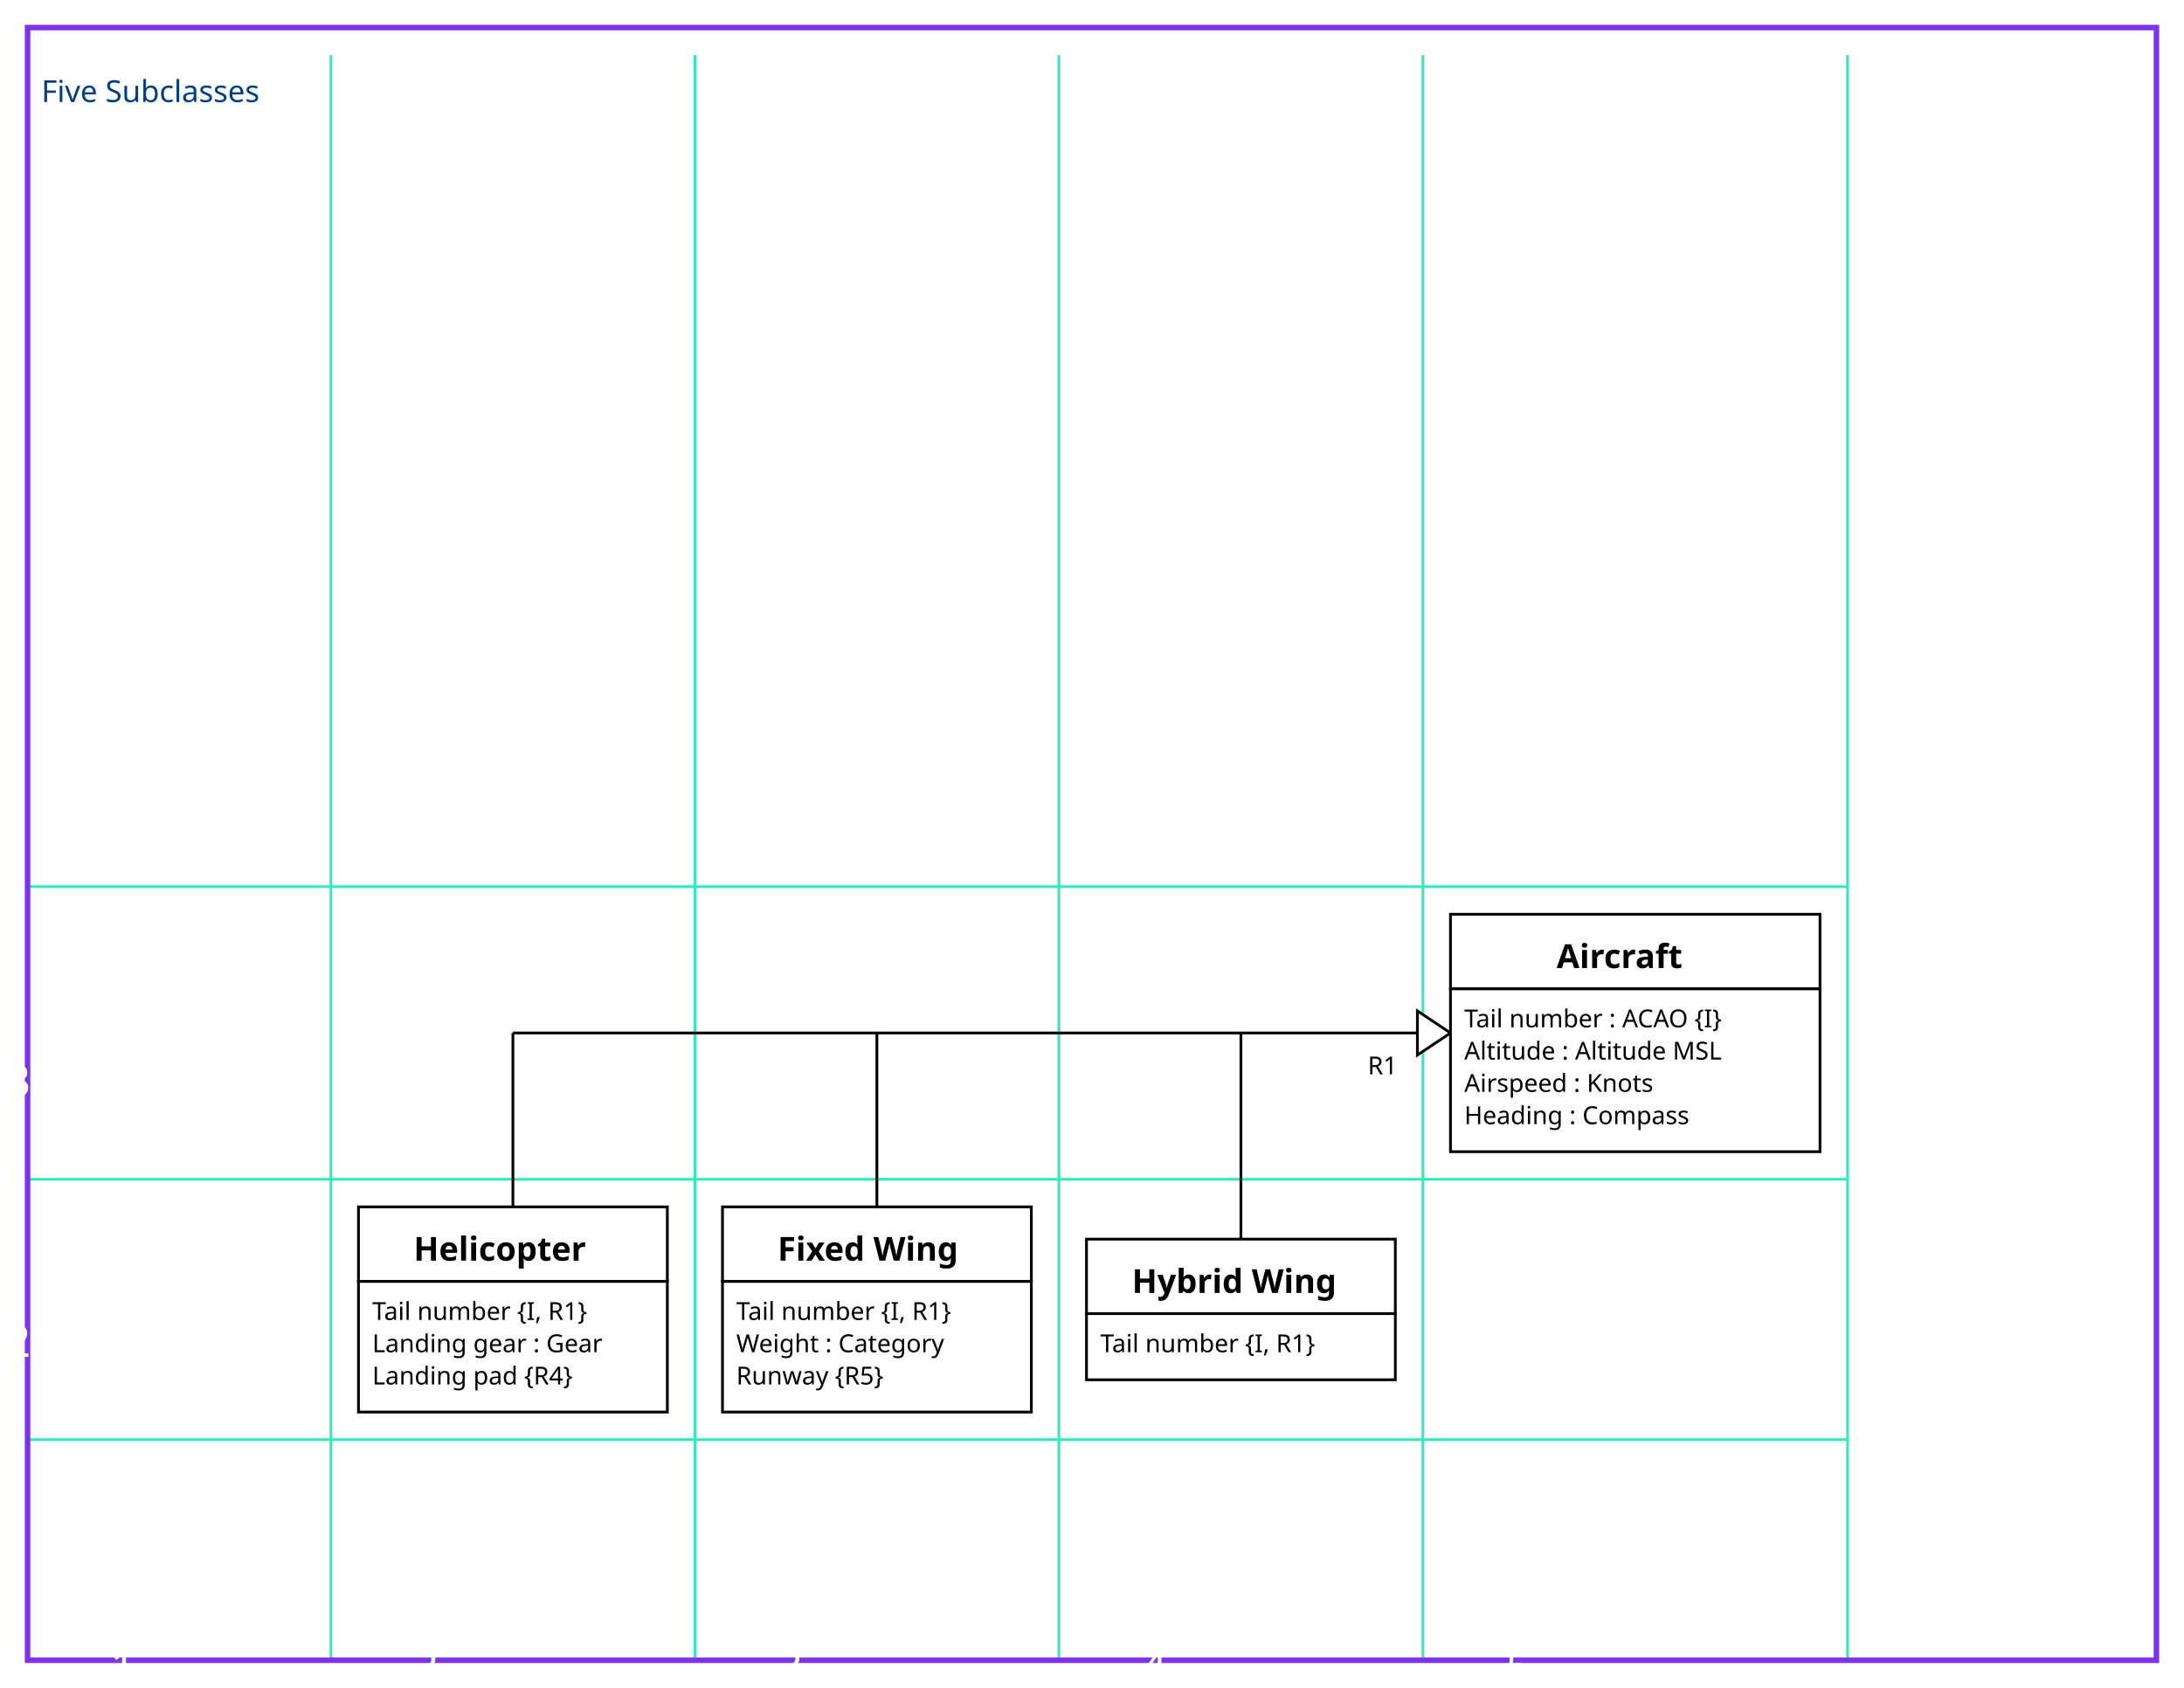
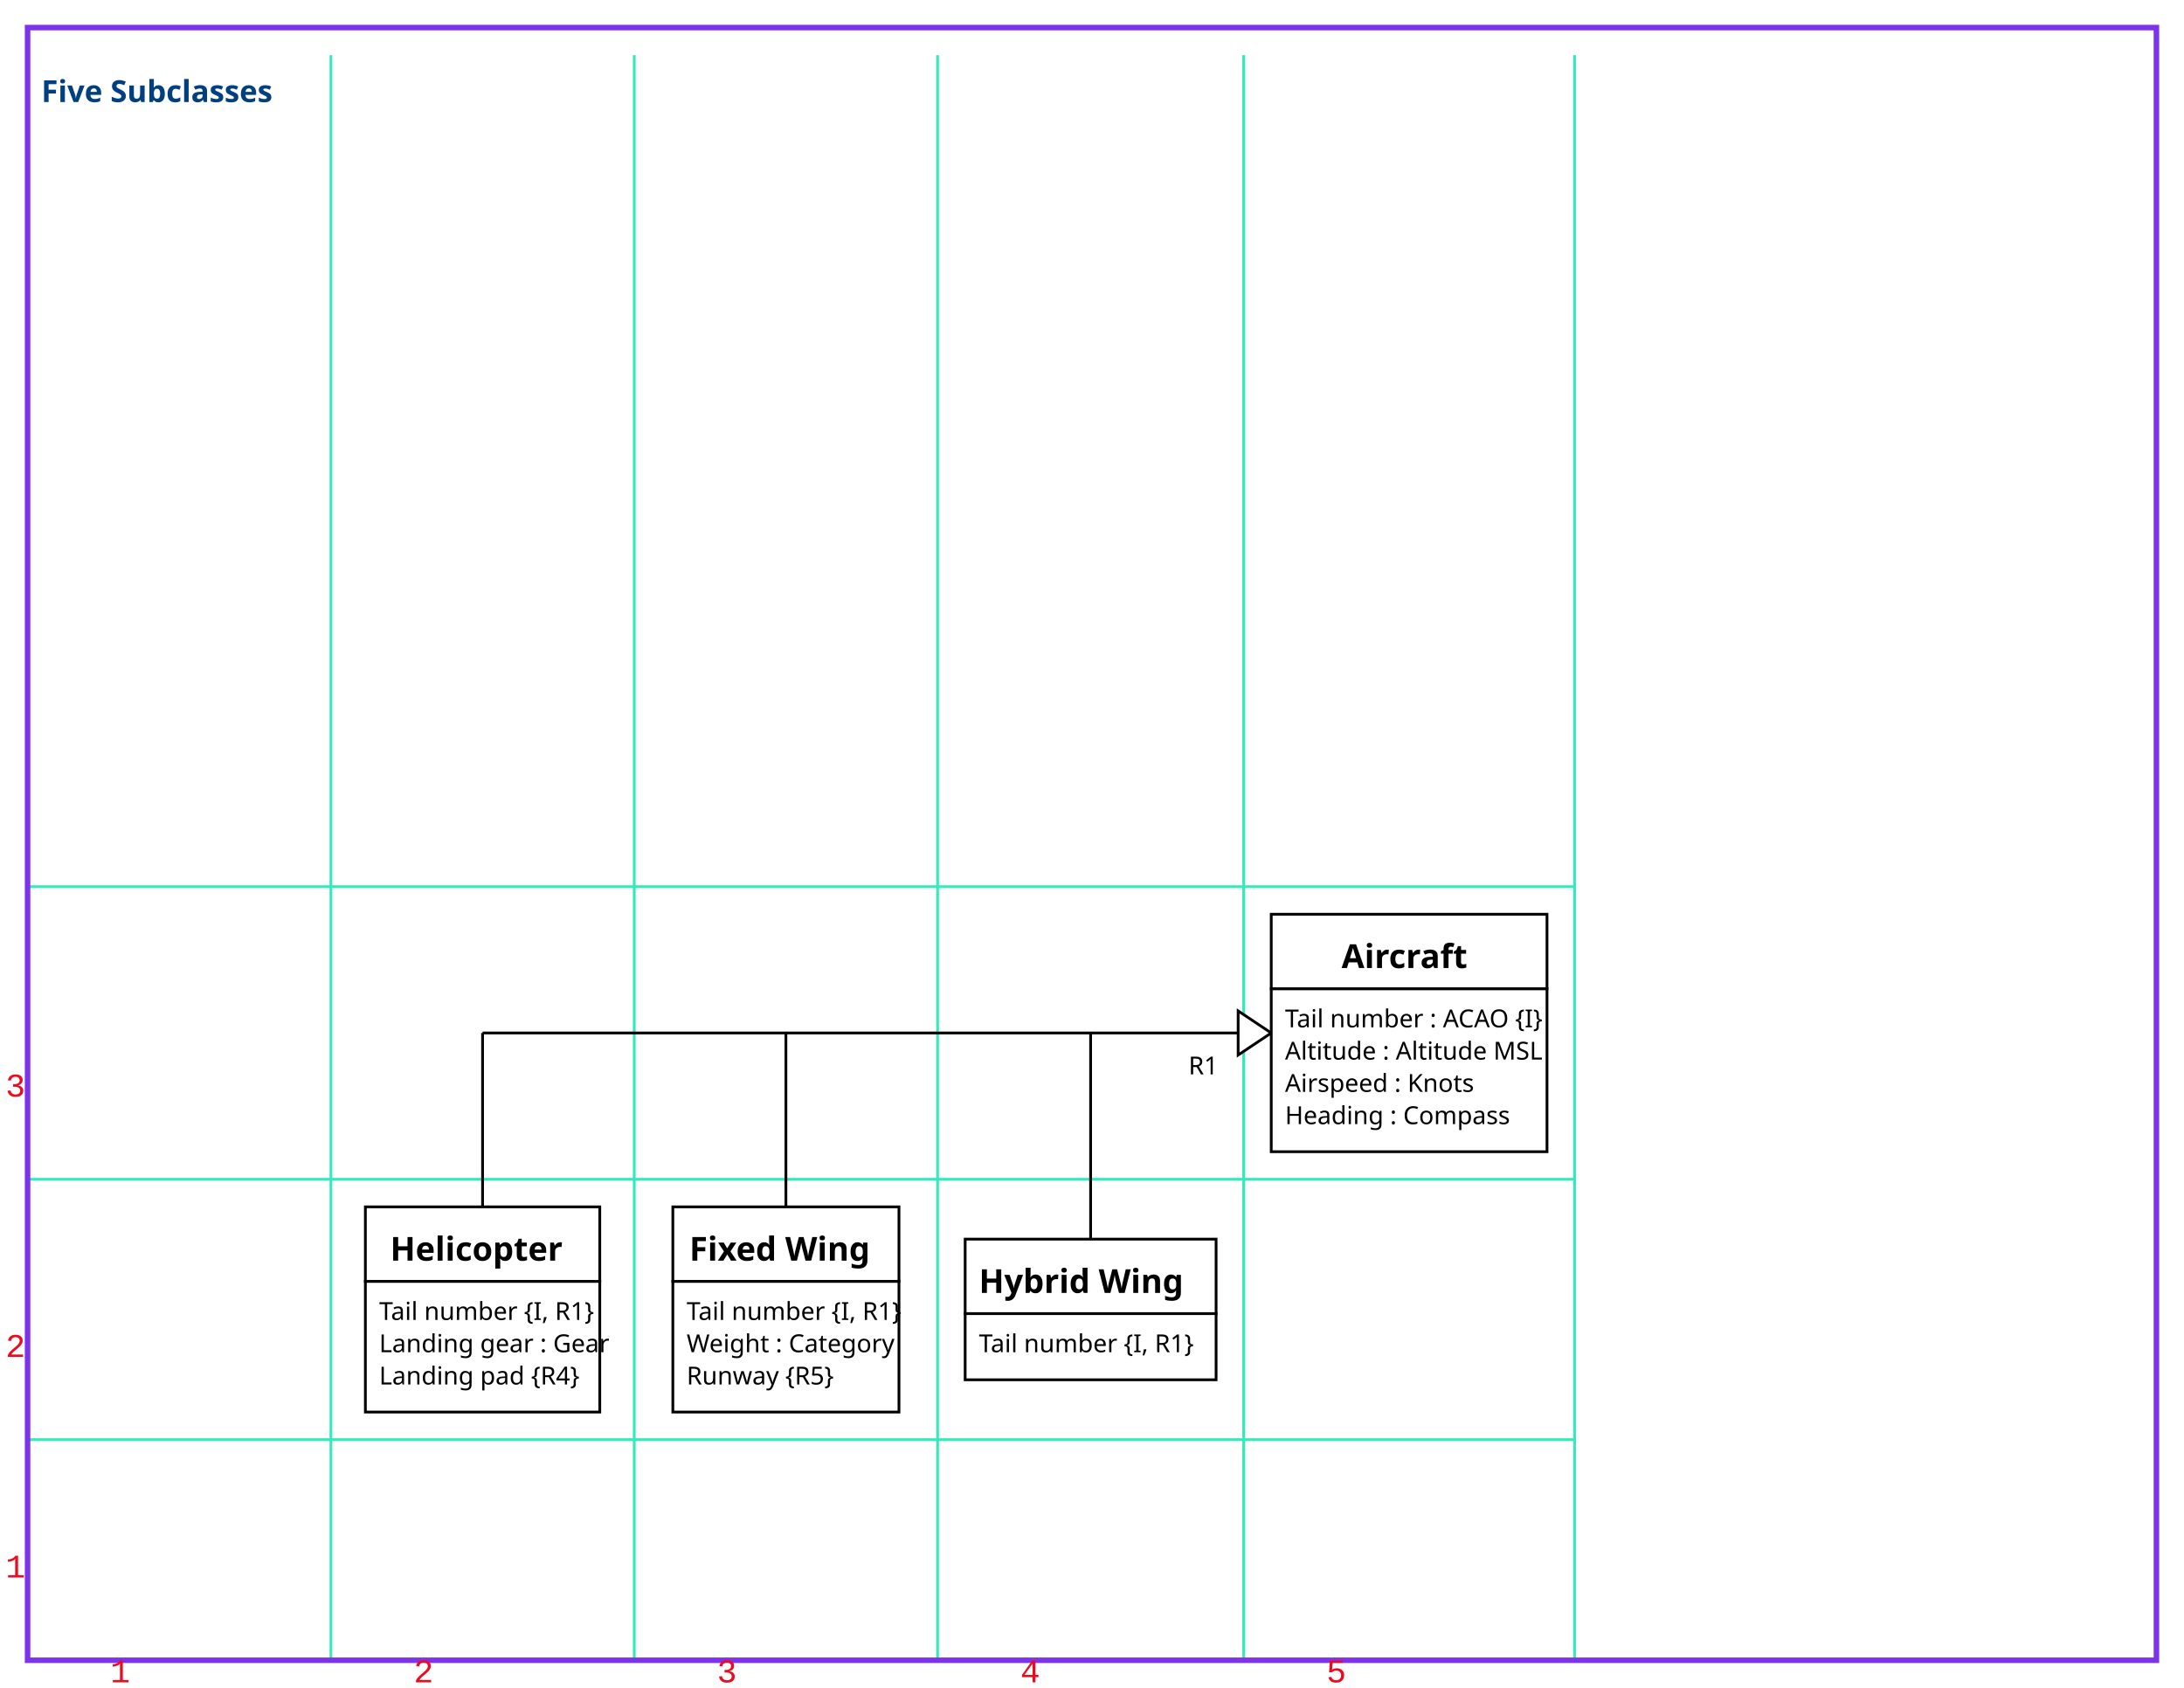
<svg xmlns="http://www.w3.org/2000/svg" width="792" height="612" viewBox="0 0 792 612">
  <rect width="792" height="612" fill="rgb(255,255,255)" />
-   <line stroke="rgb(51,235,186)" stroke-width="1" x1="10" y1="602" x2="670" y2="602" />
-   <line stroke="rgb(51,235,186)" stroke-width="1" x1="10" y1="522" x2="670" y2="522" />
-   <line stroke="rgb(51,235,186)" stroke-width="1" x1="10" y1="427.6" x2="670" y2="427.6" />
-   <line stroke="rgb(51,235,186)" stroke-width="1" x1="10" y1="321.5" x2="670" y2="321.5" />
+   <line stroke="rgb(51,235,186)" stroke-width="1" x1="10" y1="602" x2="571" y2="602" />
+   <line stroke="rgb(51,235,186)" stroke-width="1" x1="10" y1="522" x2="571" y2="522" />
+   <line stroke="rgb(51,235,186)" stroke-width="1" x1="10" y1="427.6" x2="571" y2="427.6" />
+   <line stroke="rgb(51,235,186)" stroke-width="1" x1="10" y1="321.5" x2="571" y2="321.5" />
  <line stroke="rgb(51,235,186)" stroke-width="1" x1="10" y1="602" x2="10" y2="20" />
  <line stroke="rgb(51,235,186)" stroke-width="1" x1="120" y1="602" x2="120" y2="20" />
-   <line stroke="rgb(51,235,186)" stroke-width="1" x1="252" y1="602" x2="252" y2="20" />
-   <line stroke="rgb(51,235,186)" stroke-width="1" x1="384" y1="602" x2="384" y2="20" />
-   <line stroke="rgb(51,235,186)" stroke-width="1" x1="516" y1="602" x2="516" y2="20" />
-   <line stroke="rgb(51,235,186)" stroke-width="1" x1="670" y1="602" x2="670" y2="20" />
+   <line stroke="rgb(51,235,186)" stroke-width="1" x1="230" y1="602" x2="230" y2="20" />
+   <line stroke="rgb(51,235,186)" stroke-width="1" x1="340" y1="602" x2="340" y2="20" />
+   <line stroke="rgb(51,235,186)" stroke-width="1" x1="451" y1="602" x2="451" y2="20" />
+   <line stroke="rgb(51,235,186)" stroke-width="1" x1="571" y1="602" x2="571" y2="20" />
  <rect stroke="rgb(125,51,235)" stroke-width="2" fill="none" x="10" y="10" width="772" height="592" />
-   <text x="2" y="572" font-family="Verdana" font-size="16" fill="rgb(255,255,255)">1</text>
-   <text x="2" y="492" font-family="Verdana" font-size="16" fill="rgb(255,255,255)">2</text>
-   <text x="2" y="397.6" font-family="Verdana" font-size="16" fill="rgb(255,255,255)">3</text>
-   <text x="40" y="610" font-family="Verdana" font-size="16" fill="rgb(255,255,255)">1</text>
-   <text x="150" y="610" font-family="Verdana" font-size="16" fill="rgb(255,255,255)">2</text>
-   <text x="282" y="610" font-family="Verdana" font-size="16" fill="rgb(255,255,255)">3</text>
-   <text x="414" y="610" font-family="Verdana" font-size="16" fill="rgb(255,255,255)">4</text>
-   <text x="546" y="610" font-family="Verdana" font-size="16" fill="rgb(255,255,255)">5</text>
-   <text x="15" y="37" font-family="Eurostile BoldExtendedTwo" font-size="11" fill="rgb(0,64,128)">Five Subclasses</text>
-   <line stroke="rgb(0,0,0)" stroke-width="1" x1="186.0" y1="374.55" x2="526" y2="374.55" />
-   <line stroke="rgb(0,0,0)" stroke-width="1" x1="526" y1="374.55" x2="526" y2="374.55" />
-   <line stroke="rgb(0,0,0)" stroke-width="1" x1="186.0" y1="437.6" x2="186.0" y2="374.55" />
-   <line stroke="rgb(0,0,0)" stroke-width="1" x1="450.0" y1="449.3" x2="450.0" y2="374.55" />
-   <line stroke="rgb(0,0,0)" stroke-width="1" x1="318.0" y1="437.6" x2="318.0" y2="374.55" />
-   <g transform="rotate(270,526,374.55)">
-     <polygon stroke="rgb(0,0,0)" stroke-width="1" fill="rgb(255,255,255)" points="518,362.55 526,374.55 534,362.55" />
+   <text x="2" y="572" font-family="Courier New" font-size="12" fill="rgb(236,10,30)">1</text>
+   <text x="2" y="492" font-family="Courier New" font-size="12" fill="rgb(236,10,30)">2</text>
+   <text x="2" y="397.6" font-family="Courier New" font-size="12" fill="rgb(236,10,30)">3</text>
+   <text x="40" y="610" font-family="Courier New" font-size="12" fill="rgb(236,10,30)">1</text>
+   <text x="150" y="610" font-family="Courier New" font-size="12" fill="rgb(236,10,30)">2</text>
+   <text x="260" y="610" font-family="Courier New" font-size="12" fill="rgb(236,10,30)">3</text>
+   <text x="370" y="610" font-family="Courier New" font-size="12" fill="rgb(236,10,30)">4</text>
+   <text x="481" y="610" font-family="Courier New" font-size="12" fill="rgb(236,10,30)">5</text>
+   <text x="15" y="37" font-family="Verdana" font-size="11" fill="rgb(0,64,128)" font-weight="bold">Five Subclasses</text>
+   <line stroke="rgb(0,0,0)" stroke-width="1" x1="175.0" y1="374.55" x2="461" y2="374.55" />
+   <line stroke="rgb(0,0,0)" stroke-width="1" x1="285.0" y1="437.6" x2="285.0" y2="374.55" />
+   <line stroke="rgb(0,0,0)" stroke-width="1" x1="175.0" y1="437.6" x2="175.0" y2="374.55" />
+   <line stroke="rgb(0,0,0)" stroke-width="1" x1="461" y1="374.55" x2="461" y2="374.55" />
+   <line stroke="rgb(0,0,0)" stroke-width="1" x1="395.5" y1="449.3" x2="395.5" y2="374.55" />
+   <g transform="rotate(270,461,374.55)">
+     <polygon stroke="rgb(0,0,0)" stroke-width="1" fill="rgb(255,255,255)" points="453,362.55 461,374.55 469,362.55" />
  </g>
-   <rect stroke="rgb(0,0,0)" stroke-width="1" fill="rgb(255,255,255)" x="526" y="358.5" width="134" height="59.1" />
-   <rect stroke="rgb(0,0,0)" stroke-width="1" fill="rgb(255,255,255)" x="526" y="331.5" width="134" height="27.0" />
-   <rect stroke="rgb(0,0,0)" stroke-width="1" fill="rgb(255,255,255)" x="130" y="464.6" width="112" height="47.4" />
-   <rect stroke="rgb(0,0,0)" stroke-width="1" fill="rgb(255,255,255)" x="130" y="437.6" width="112" height="27.0" />
-   <rect stroke="rgb(0,0,0)" stroke-width="1" fill="rgb(255,255,255)" x="262" y="464.6" width="112" height="47.4" />
-   <rect stroke="rgb(0,0,0)" stroke-width="1" fill="rgb(255,255,255)" x="262" y="437.6" width="112" height="27.0" />
-   <rect stroke="rgb(0,0,0)" stroke-width="1" fill="rgb(255,255,255)" x="394" y="476.3" width="112" height="24.0" />
-   <rect stroke="rgb(0,0,0)" stroke-width="1" fill="rgb(255,255,255)" x="394" y="449.3" width="112" height="27.0" />
-   <rect x="494" y="378.55" width="15" height="14" fill="rgb(255,255,255)" stroke="none" />
-   <text x="531" y="407.6" font-family="Palatino Sans Informal LT Pro" font-size="9" fill="rgb(0,0,0)">Heading : Compass</text>
-   <text x="531" y="395.9" font-family="Palatino Sans Informal LT Pro" font-size="9" fill="rgb(0,0,0)">Airspeed : Knots</text>
-   <text x="531" y="384.2" font-family="Palatino Sans Informal LT Pro" font-size="9" fill="rgb(0,0,0)">Altitude : Altitude MSL</text>
-   <text x="531" y="372.5" font-family="Palatino Sans Informal LT Pro" font-size="9" fill="rgb(0,0,0)">Tail number : ACAO {I}</text>
-   <text x="564.5" y="351.0" font-family="Palatino Sans Informal LT Pro" font-size="12" fill="rgb(0,0,0)" font-weight="bold">Aircraft</text>
-   <text x="135" y="502.0" font-family="Palatino Sans Informal LT Pro" font-size="9" fill="rgb(0,0,0)">Landing pad {R4}</text>
-   <text x="135" y="490.3" font-family="Palatino Sans Informal LT Pro" font-size="9" fill="rgb(0,0,0)">Landing gear : Gear</text>
-   <text x="135" y="478.6" font-family="Palatino Sans Informal LT Pro" font-size="9" fill="rgb(0,0,0)">Tail number {I, R1}</text>
-   <text x="150.0" y="457.1" font-family="Palatino Sans Informal LT Pro" font-size="12" fill="rgb(0,0,0)" font-weight="bold">Helicopter</text>
-   <text x="267" y="502.0" font-family="Palatino Sans Informal LT Pro" font-size="9" fill="rgb(0,0,0)">Runway {R5}</text>
-   <text x="267" y="490.3" font-family="Palatino Sans Informal LT Pro" font-size="9" fill="rgb(0,0,0)">Weight : Category</text>
-   <text x="267" y="478.6" font-family="Palatino Sans Informal LT Pro" font-size="9" fill="rgb(0,0,0)">Tail number {I, R1}</text>
-   <text x="282.0" y="457.1" font-family="Palatino Sans Informal LT Pro" font-size="12" fill="rgb(0,0,0)" font-weight="bold">Fixed Wing</text>
-   <text x="399" y="490.3" font-family="Palatino Sans Informal LT Pro" font-size="9" fill="rgb(0,0,0)">Tail number {I, R1}</text>
-   <text x="410.5" y="468.8" font-family="Palatino Sans Informal LT Pro" font-size="12" fill="rgb(0,0,0)" font-weight="bold">Hybrid Wing</text>
-   <text x="496" y="389.55" font-family="Palatino Sans Informal LT Pro" font-size="9" fill="rgb(0,0,0)">R1</text>
+   <rect stroke="rgb(0,0,0)" stroke-width="1" fill="rgb(255,255,255)" x="461" y="358.5" width="100" height="59.1" />
+   <rect stroke="rgb(0,0,0)" stroke-width="1" fill="rgb(255,255,255)" x="461" y="331.5" width="100" height="27.0" />
+   <rect stroke="rgb(0,0,0)" stroke-width="1" fill="rgb(255,255,255)" x="132.5" y="464.6" width="85" height="47.4" />
+   <rect stroke="rgb(0,0,0)" stroke-width="1" fill="rgb(255,255,255)" x="132.5" y="437.6" width="85" height="27.0" />
+   <rect stroke="rgb(0,0,0)" stroke-width="1" fill="rgb(255,255,255)" x="244.0" y="464.6" width="82" height="47.4" />
+   <rect stroke="rgb(0,0,0)" stroke-width="1" fill="rgb(255,255,255)" x="244.0" y="437.6" width="82" height="27.0" />
+   <rect stroke="rgb(0,0,0)" stroke-width="1" fill="rgb(255,255,255)" x="350" y="476.3" width="91" height="24.0" />
+   <rect stroke="rgb(0,0,0)" stroke-width="1" fill="rgb(255,255,255)" x="350" y="449.3" width="91" height="27.0" />
+   <rect x="429" y="378.55" width="15" height="14" fill="rgb(255,255,255)" stroke="none" />
+   <text x="466" y="407.6" font-family="Gill Sans" font-size="9" fill="rgb(0,0,0)">Heading : Compass</text>
+   <text x="466" y="395.9" font-family="Gill Sans" font-size="9" fill="rgb(0,0,0)">Airspeed : Knots</text>
+   <text x="466" y="384.2" font-family="Gill Sans" font-size="9" fill="rgb(0,0,0)">Altitude : Altitude MSL</text>
+   <text x="466" y="372.5" font-family="Gill Sans" font-size="9" fill="rgb(0,0,0)">Tail number : ACAO {I}</text>
+   <text x="486.5" y="351.0" font-family="Gill Sans" font-size="12" fill="rgb(0,0,0)" font-weight="bold">Aircraft</text>
+   <text x="137.5" y="502.0" font-family="Gill Sans" font-size="9" fill="rgb(0,0,0)">Landing pad {R4}</text>
+   <text x="137.5" y="490.3" font-family="Gill Sans" font-size="9" fill="rgb(0,0,0)">Landing gear : Gear</text>
+   <text x="137.5" y="478.6" font-family="Gill Sans" font-size="9" fill="rgb(0,0,0)">Tail number {I, R1}</text>
+   <text x="141.5" y="457.1" font-family="Gill Sans" font-size="12" fill="rgb(0,0,0)" font-weight="bold">Helicopter</text>
+   <text x="249.0" y="502.0" font-family="Gill Sans" font-size="9" fill="rgb(0,0,0)">Runway {R5}</text>
+   <text x="249.0" y="490.3" font-family="Gill Sans" font-size="9" fill="rgb(0,0,0)">Weight : Category</text>
+   <text x="249.0" y="478.6" font-family="Gill Sans" font-size="9" fill="rgb(0,0,0)">Tail number {I, R1}</text>
+   <text x="250.0" y="457.1" font-family="Gill Sans" font-size="12" fill="rgb(0,0,0)" font-weight="bold">Fixed Wing</text>
+   <text x="355" y="490.3" font-family="Gill Sans" font-size="9" fill="rgb(0,0,0)">Tail number {I, R1}</text>
+   <text x="355.0" y="468.8" font-family="Gill Sans" font-size="12" fill="rgb(0,0,0)" font-weight="bold">Hybrid Wing</text>
+   <text x="431" y="389.55" font-family="Gill Sans" font-size="9" fill="rgb(0,0,0)">R1</text>
</svg>
